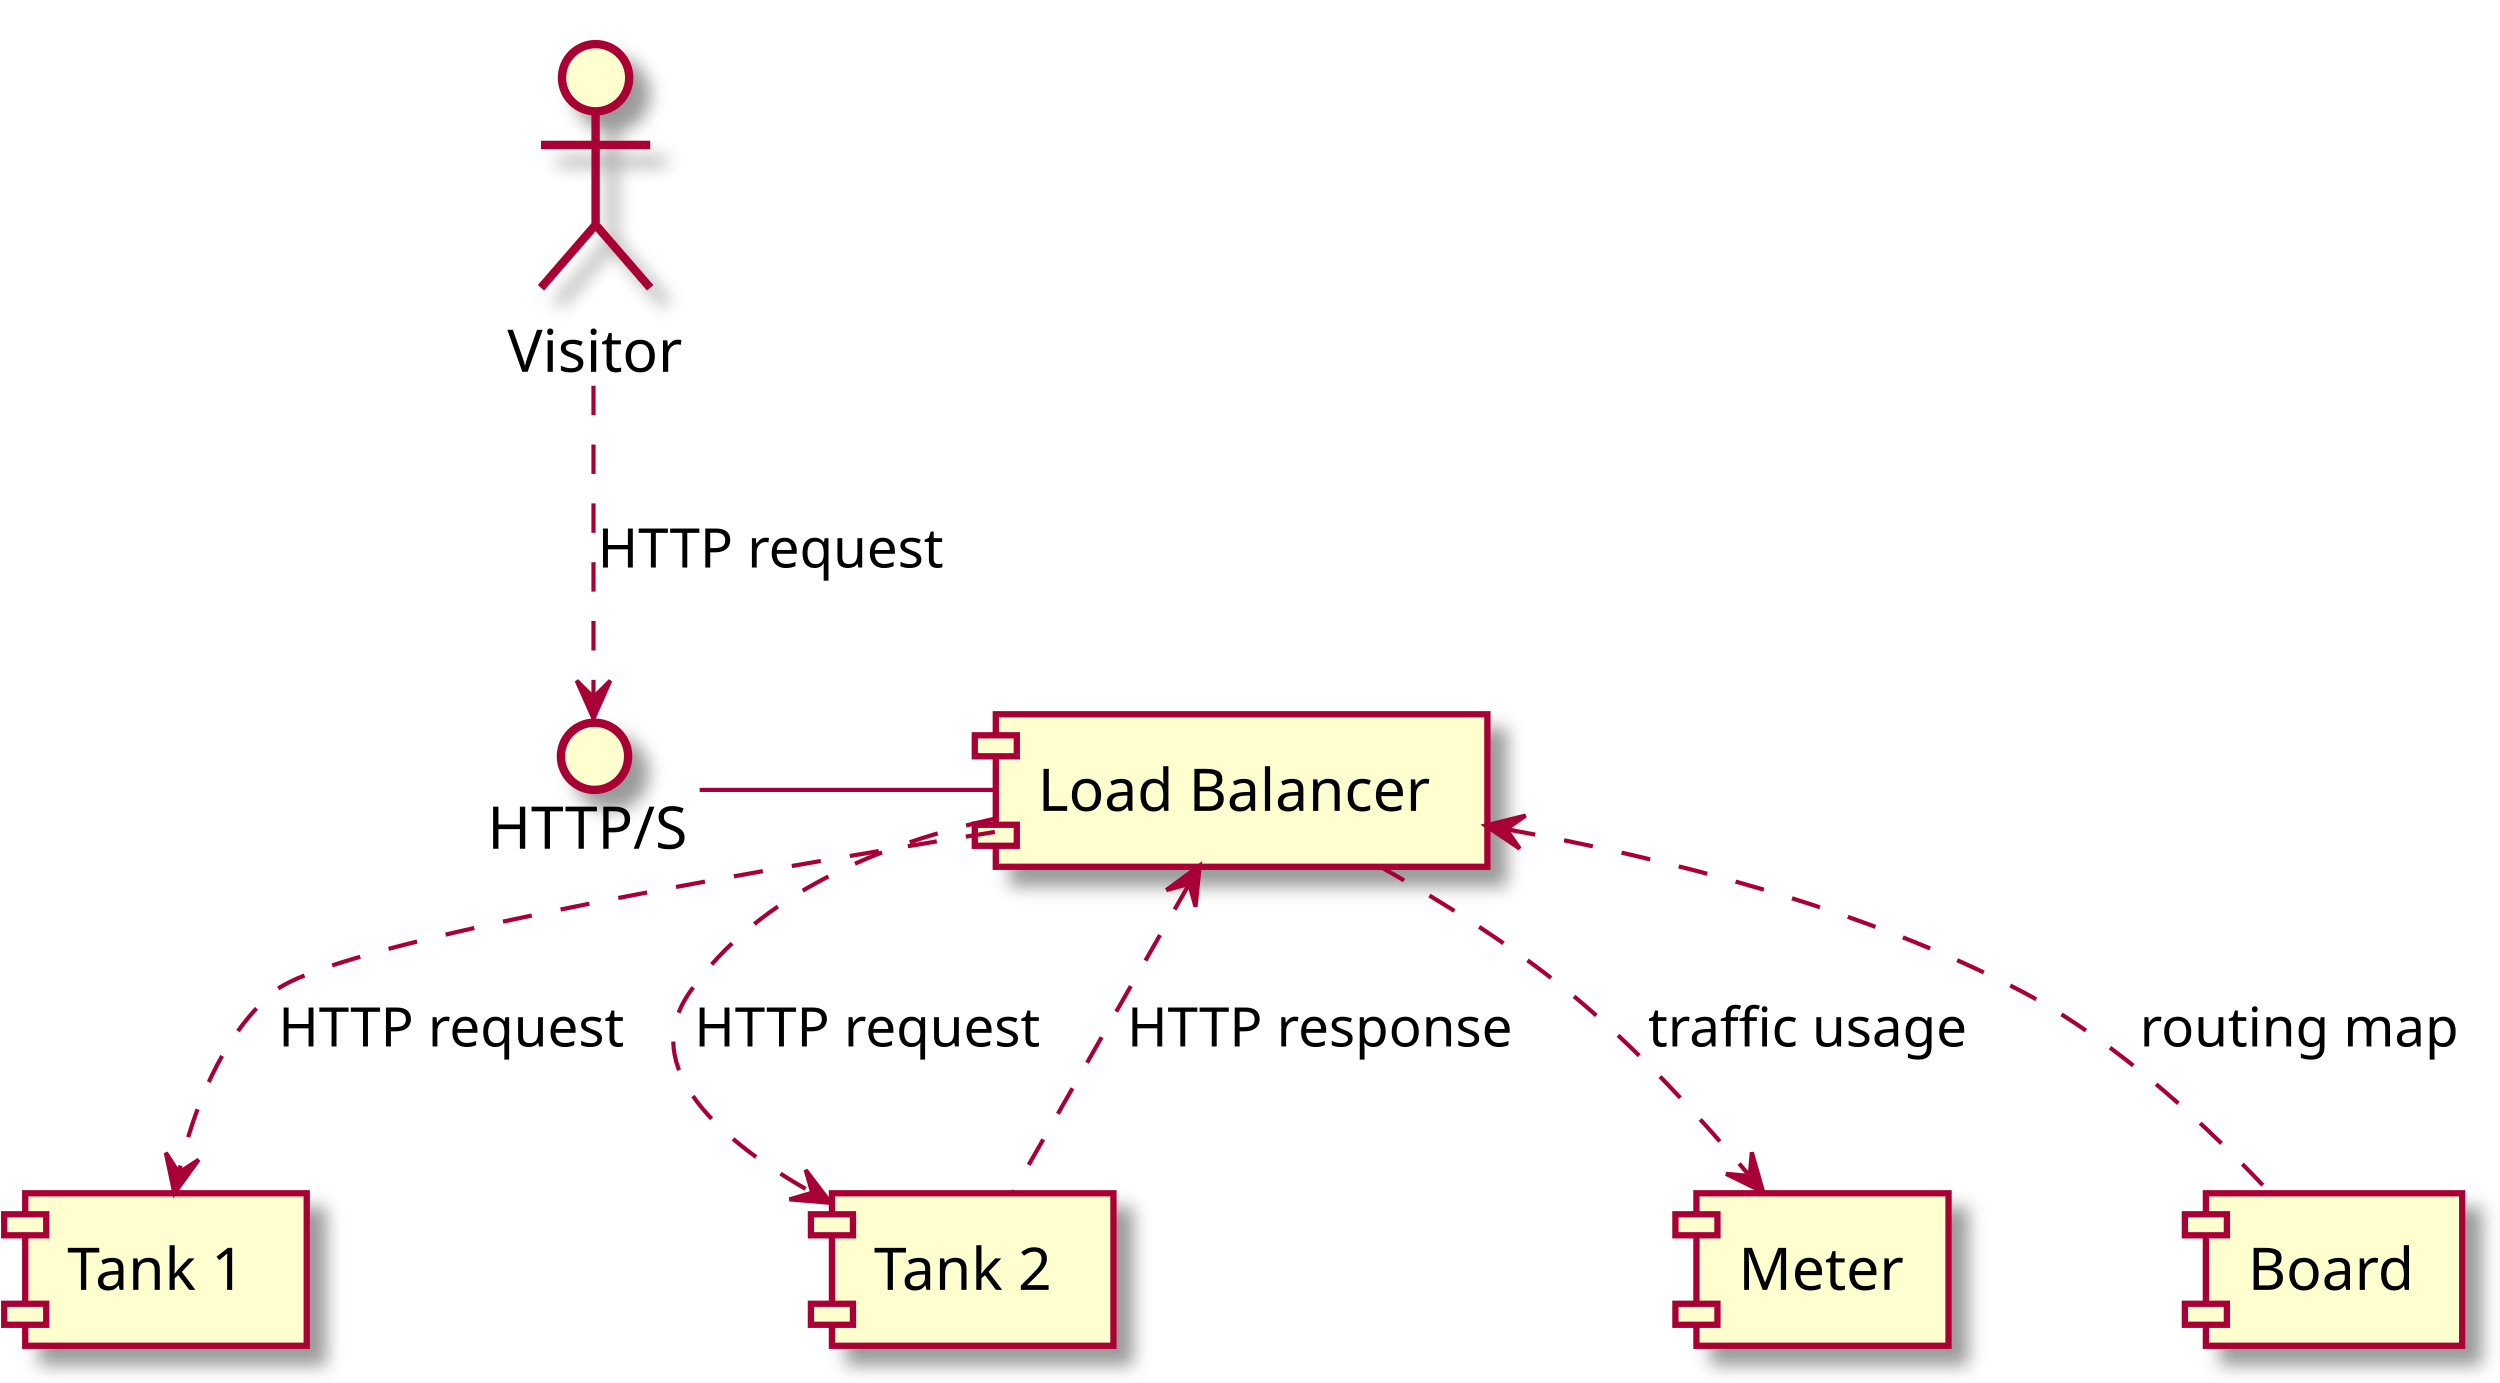
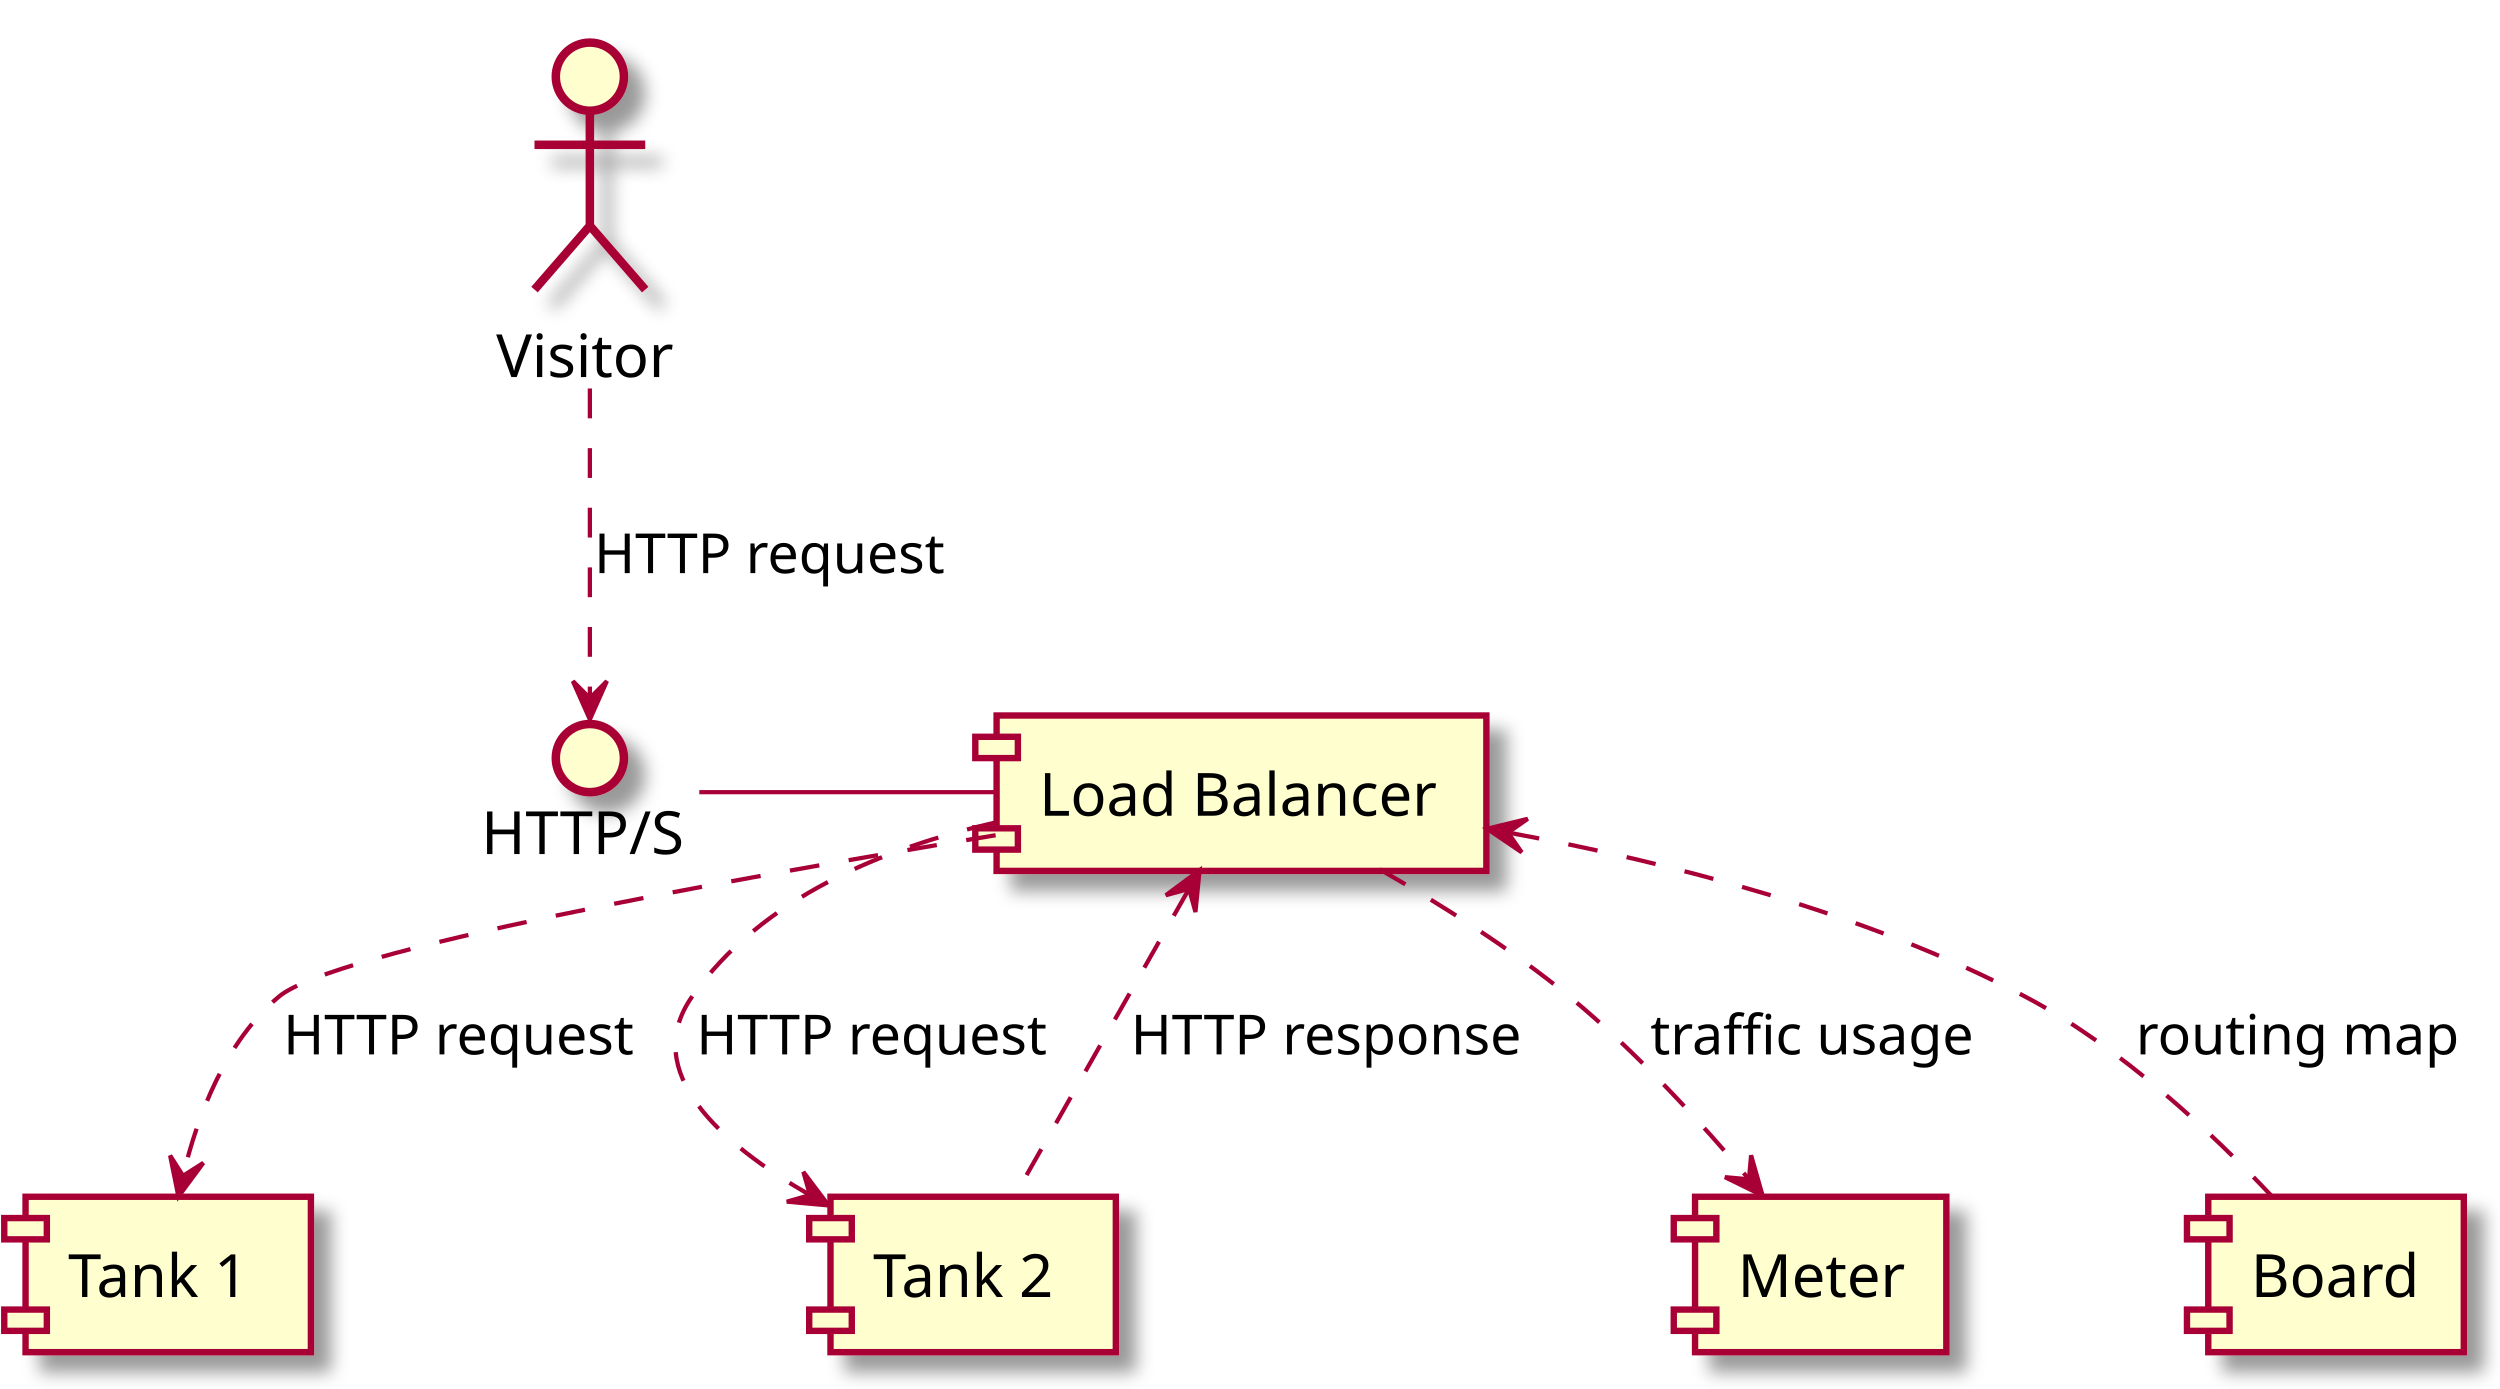
- <svg xmlns="http://www.w3.org/2000/svg" height="329pt" style="width:595px;height:329px;" version="1.1" viewBox="0 0 595 329" width="595pt">
+ <svg xmlns="http://www.w3.org/2000/svg" height="326pt" style="width:587px;height:326px;" version="1.1" viewBox="0 0 587 326" width="587pt">
  <defs>
    <filter height="300%" id="f1" width="300%" x="-1" y="-1">
      <feGaussianBlur result="blurOut" stdDeviation="2.0" />
      <feColorMatrix in="blurOut" result="blurOut2" type="matrix" values="0 0 0 0 0 0 0 0 0 0 0 0 0 0 0 0 0 0 .4 0" />
      <feOffset dx="4.0" dy="4.0" in="blurOut2" result="blurOut3" />
      <feBlend in="SourceGraphic" in2="blurOut3" mode="normal" />
    </filter>
  </defs>
  <g>
-     <ellipse cx="141.5" cy="180" fill="#FEFECE" filter="url(#f1)" rx="8" ry="8" style="stroke: #A80036; stroke-width: 2.0;" />
-     <text fill="#000000" font-family="sans-serif" font-size="14" lengthAdjust="spacingAndGlyphs" textLength="51" x="116" y="201.995">HTTP/S</text>
-     <rect fill="#FEFECE" filter="url(#f1)" height="36.297" style="stroke: #A80036; stroke-width: 1.5;" width="117" x="237" y="170" />
-     <rect fill="#FEFECE" height="5" style="stroke: #A80036; stroke-width: 1.5;" width="10" x="232" y="175" />
-     <rect fill="#FEFECE" height="5" style="stroke: #A80036; stroke-width: 1.5;" width="10" x="232" y="196.297" />
-     <text fill="#000000" font-family="sans-serif" font-size="14" lengthAdjust="spacingAndGlyphs" textLength="97" x="247" y="192.995">Load Balancer</text>
-     <ellipse cx="141.75" cy="18.5" fill="#FEFECE" filter="url(#f1)" rx="8" ry="8" style="stroke: #A80036; stroke-width: 2.0;" />
-     <path d="M141.75,26.5 L141.75,53.5 M128.75,34.5 L154.75,34.5 M141.75,53.5 L128.75,68.5 M141.75,53.5 L154.75,68.5 " fill="#FEFECE" filter="url(#f1)" style="stroke: #A80036; stroke-width: 2.0;" />
-     <text fill="#000000" font-family="sans-serif" font-size="14" lengthAdjust="spacingAndGlyphs" textLength="42" x="120.75" y="88.495">Visitor</text>
-     <rect fill="#FEFECE" filter="url(#f1)" height="36.297" style="stroke: #A80036; stroke-width: 1.5;" width="67" x="6" y="284" />
-     <rect fill="#FEFECE" height="5" style="stroke: #A80036; stroke-width: 1.5;" width="10" x="1" y="289" />
-     <rect fill="#FEFECE" height="5" style="stroke: #A80036; stroke-width: 1.5;" width="10" x="1" y="310.297" />
-     <text fill="#000000" font-family="sans-serif" font-size="14" lengthAdjust="spacingAndGlyphs" textLength="47" x="16" y="306.995">Tank 1</text>
-     <rect fill="#FEFECE" filter="url(#f1)" height="36.297" style="stroke: #A80036; stroke-width: 1.5;" width="67" x="198" y="284" />
-     <rect fill="#FEFECE" height="5" style="stroke: #A80036; stroke-width: 1.5;" width="10" x="193" y="289" />
-     <rect fill="#FEFECE" height="5" style="stroke: #A80036; stroke-width: 1.5;" width="10" x="193" y="310.297" />
-     <text fill="#000000" font-family="sans-serif" font-size="14" lengthAdjust="spacingAndGlyphs" textLength="47" x="208" y="306.995">Tank 2</text>
-     <rect fill="#FEFECE" filter="url(#f1)" height="36.297" style="stroke: #A80036; stroke-width: 1.5;" width="60" x="403.75" y="284" />
-     <rect fill="#FEFECE" height="5" style="stroke: #A80036; stroke-width: 1.5;" width="10" x="398.75" y="289" />
-     <rect fill="#FEFECE" height="5" style="stroke: #A80036; stroke-width: 1.5;" width="10" x="398.75" y="310.297" />
-     <text fill="#000000" font-family="sans-serif" font-size="14" lengthAdjust="spacingAndGlyphs" textLength="40" x="413.75" y="306.995">Meter</text>
-     <rect fill="#FEFECE" filter="url(#f1)" height="36.297" style="stroke: #A80036; stroke-width: 1.5;" width="61" x="525" y="284" />
-     <rect fill="#FEFECE" height="5" style="stroke: #A80036; stroke-width: 1.5;" width="10" x="520" y="289" />
-     <rect fill="#FEFECE" height="5" style="stroke: #A80036; stroke-width: 1.5;" width="10" x="520" y="310.297" />
-     <text fill="#000000" font-family="sans-serif" font-size="14" lengthAdjust="spacingAndGlyphs" textLength="41" x="535" y="306.995">Board</text>
-     <path d="M166.516,188 C189.983,188 213.45,188 236.917,188 " fill="none" style="stroke: #A80036; stroke-width: 1.0;" />
-     <path d="M141.25,91.804 C141.25,116.224 141.25,146.247 141.25,165.967 " fill="none" style="stroke: #A80036; stroke-width: 1.0; stroke-dasharray: 7.0,7.0;" />
-     <polygon fill="#A80036" points="141.25,170.995,145.25,161.995,141.25,165.995,137.25,161.995,141.25,170.995" style="stroke: #A80036; stroke-width: 1.0;" />
-     <text fill="#000000" font-family="sans-serif" font-size="13" lengthAdjust="spacingAndGlyphs" textLength="85" x="142.25" y="135.067">HTTP request</text>
-     <path d="M236.774,197.999 C173.052,208.264 78.367,225.042 65.25,236 C52.456,246.687 45.908,264.581 42.586,278.891 " fill="none" style="stroke: #A80036; stroke-width: 1.0; stroke-dasharray: 7.0,7.0;" />
-     <polygon fill="#A80036" points="41.502,283.981,47.289,276.011,42.544,279.091,39.464,274.345,41.502,283.981" style="stroke: #A80036; stroke-width: 1.0;" />
-     <text fill="#000000" font-family="sans-serif" font-size="13" lengthAdjust="spacingAndGlyphs" textLength="85" x="66.25" y="249.067">HTTP request</text>
-     <path d="M236.731,194.845 C210.019,200.775 180.727,212.583 164.25,236 C151.451,254.19 171.63,271.557 193.107,283.757 " fill="none" style="stroke: #A80036; stroke-width: 1.0; stroke-dasharray: 7.0,7.0;" />
-     <polygon fill="#A80036" points="197.698,286.28,191.738,278.439,193.316,283.871,187.884,285.45,197.698,286.28" style="stroke: #A80036; stroke-width: 1.0;" />
-     <text fill="#000000" font-family="sans-serif" font-size="13" lengthAdjust="spacingAndGlyphs" textLength="85" x="165.25" y="249.067">HTTP request</text>
-     <path d="M283.028,210.389 C270.832,231.731 252.331,264.108 241.062,283.829 " fill="none" style="stroke: #A80036; stroke-width: 1.0; stroke-dasharray: 7.0,7.0;" />
-     <polygon fill="#A80036" points="285.53,206.01,277.59,211.838,283.048,210.351,284.535,215.809,285.53,206.01" style="stroke: #A80036; stroke-width: 1.0;" />
-     <text fill="#000000" font-family="sans-serif" font-size="13" lengthAdjust="spacingAndGlyphs" textLength="95" x="268.25" y="249.067">HTTP response</text>
-     <path d="M328.111,206.047 C342.581,214.233 359.402,224.713 373.25,236 C389.217,249.013 404.923,266.233 416.258,279.679 " fill="none" style="stroke: #A80036; stroke-width: 1.0; stroke-dasharray: 7.0,7.0;" />
-     <polygon fill="#A80036" points="419.631,283.722,416.938,274.249,416.428,279.883,410.794,279.373,419.631,283.722" style="stroke: #A80036; stroke-width: 1.0;" />
-     <text fill="#000000" font-family="sans-serif" font-size="13" lengthAdjust="spacingAndGlyphs" textLength="79" x="392.25" y="249.067">traffic usage</text>
-     <path d="M358.497,197.354 C395.796,204.101 443.022,215.897 481.25,236 C504.406,248.177 526.316,269.016 540.197,283.814 " fill="none" style="stroke: #A80036; stroke-width: 1.0; stroke-dasharray: 7.0,7.0;" />
-     <polygon fill="#A80036" points="353.535,196.475,361.7,201.982,358.459,197.346,363.094,194.105,353.535,196.475" style="stroke: #A80036; stroke-width: 1.0;" />
-     <text fill="#000000" font-family="sans-serif" font-size="13" lengthAdjust="spacingAndGlyphs" textLength="78" x="509.25" y="249.067">routing map</text>
+     <ellipse cx="138.5" cy="178" fill="#FEFECE" filter="url(#f1)" rx="8" ry="8" style="stroke: #A80036; stroke-width: 2.0;" />
+     <text fill="#000000" font-family="sans-serif" font-size="14" lengthAdjust="spacingAndGlyphs" textLength="51" x="113" y="200.535">HTTP/S</text>
+     <rect fill="#FEFECE" filter="url(#f1)" height="36.488" style="stroke: #A80036; stroke-width: 1.5;" width="115" x="234" y="168" />
+     <rect fill="#FEFECE" height="5" style="stroke: #A80036; stroke-width: 1.5;" width="10" x="229" y="173" />
+     <rect fill="#FEFECE" height="5" style="stroke: #A80036; stroke-width: 1.5;" width="10" x="229" y="194.488" />
+     <text fill="#000000" font-family="sans-serif" font-size="14" lengthAdjust="spacingAndGlyphs" textLength="95" x="244" y="191.535">Load Balancer</text>
+     <ellipse cx="138.5" cy="18" fill="#FEFECE" filter="url(#f1)" rx="8" ry="8" style="stroke: #A80036; stroke-width: 2.0;" />
+     <path d="M138.5,26 L138.5,53 M125.5,34 L151.5,34 M138.5,53 L125.5,68 M138.5,53 L151.5,68 " fill="#FEFECE" filter="url(#f1)" style="stroke: #A80036; stroke-width: 2.0;" />
+     <text fill="#000000" font-family="sans-serif" font-size="14" lengthAdjust="spacingAndGlyphs" textLength="44" x="116.5" y="88.535">Visitor</text>
+     <rect fill="#FEFECE" filter="url(#f1)" height="36.488" style="stroke: #A80036; stroke-width: 1.5;" width="67" x="6" y="281" />
+     <rect fill="#FEFECE" height="5" style="stroke: #A80036; stroke-width: 1.5;" width="10" x="1" y="286" />
+     <rect fill="#FEFECE" height="5" style="stroke: #A80036; stroke-width: 1.5;" width="10" x="1" y="307.488" />
+     <text fill="#000000" font-family="sans-serif" font-size="14" lengthAdjust="spacingAndGlyphs" textLength="47" x="16" y="304.535">Tank 1</text>
+     <rect fill="#FEFECE" filter="url(#f1)" height="36.488" style="stroke: #A80036; stroke-width: 1.5;" width="67" x="195" y="281" />
+     <rect fill="#FEFECE" height="5" style="stroke: #A80036; stroke-width: 1.5;" width="10" x="190" y="286" />
+     <rect fill="#FEFECE" height="5" style="stroke: #A80036; stroke-width: 1.5;" width="10" x="190" y="307.488" />
+     <text fill="#000000" font-family="sans-serif" font-size="14" lengthAdjust="spacingAndGlyphs" textLength="47" x="205" y="304.535">Tank 2</text>
+     <rect fill="#FEFECE" filter="url(#f1)" height="36.488" style="stroke: #A80036; stroke-width: 1.5;" width="59" x="398" y="281" />
+     <rect fill="#FEFECE" height="5" style="stroke: #A80036; stroke-width: 1.5;" width="10" x="393" y="286" />
+     <rect fill="#FEFECE" height="5" style="stroke: #A80036; stroke-width: 1.5;" width="10" x="393" y="307.488" />
+     <text fill="#000000" font-family="sans-serif" font-size="14" lengthAdjust="spacingAndGlyphs" textLength="39" x="408" y="304.535">Meter</text>
+     <rect fill="#FEFECE" filter="url(#f1)" height="36.488" style="stroke: #A80036; stroke-width: 1.5;" width="60" x="518.5" y="281" />
+     <rect fill="#FEFECE" height="5" style="stroke: #A80036; stroke-width: 1.5;" width="10" x="513.5" y="286" />
+     <rect fill="#FEFECE" height="5" style="stroke: #A80036; stroke-width: 1.5;" width="10" x="513.5" y="307.488" />
+     <text fill="#000000" font-family="sans-serif" font-size="14" lengthAdjust="spacingAndGlyphs" textLength="40" x="528.5" y="304.535">Board</text>
+     <path d="M164.199,186 C187.405,186 210.611,186 233.817,186 " fill="none" style="stroke: #A80036; stroke-width: 1.0;" />
+     <path d="M138.5,91.219 C138.5,115.107 138.5,144.313 138.5,163.722 " fill="none" style="stroke: #A80036; stroke-width: 1.0; stroke-dasharray: 7.0,7.0;" />
+     <polygon fill="#A80036" points="138.5,168.923,142.5,159.923,138.5,163.923,134.5,159.923,138.5,168.923" style="stroke: #A80036; stroke-width: 1.0;" />
+     <text fill="#000000" font-family="sans-serif" font-size="13" lengthAdjust="spacingAndGlyphs" textLength="84" x="139.5" y="134.568">HTTP request</text>
+     <path d="M233.768,196.114 C171.163,206.449 78.389,223.254 65.5,234 C52.948,244.465 46.392,261.923 43.005,275.963 " fill="none" style="stroke: #A80036; stroke-width: 1.0; stroke-dasharray: 7.0,7.0;" />
+     <polygon fill="#A80036" points="41.895,280.962,47.751,273.043,42.979,276.081,39.941,271.309,41.895,280.962" style="stroke: #A80036; stroke-width: 1.0;" />
+     <text fill="#000000" font-family="sans-serif" font-size="13" lengthAdjust="spacingAndGlyphs" textLength="84" x="66.5" y="247.568">HTTP request</text>
+     <path d="M233.851,193.085 C207.54,199.072 178.697,210.86 162.5,234 C150.11,251.701 169.279,268.577 190.094,280.552 " fill="none" style="stroke: #A80036; stroke-width: 1.0; stroke-dasharray: 7.0,7.0;" />
+     <polygon fill="#A80036" points="194.55,283.031,188.631,275.16,190.181,280.6,184.741,282.15,194.55,283.031" style="stroke: #A80036; stroke-width: 1.0;" />
+     <text fill="#000000" font-family="sans-serif" font-size="13" lengthAdjust="spacingAndGlyphs" textLength="84" x="163.5" y="247.568">HTTP request</text>
+     <path d="M279.048,208.939 C267.084,230.019 249.249,261.442 238.275,280.778 " fill="none" style="stroke: #A80036; stroke-width: 1.0; stroke-dasharray: 7.0,7.0;" />
+     <polygon fill="#A80036" points="281.656,204.344,273.734,210.196,279.188,208.692,280.692,214.145,281.656,204.344" style="stroke: #A80036; stroke-width: 1.0;" />
+     <text fill="#000000" font-family="sans-serif" font-size="13" lengthAdjust="spacingAndGlyphs" textLength="94" x="265.5" y="247.568">HTTP response</text>
+     <path d="M323.929,204.105 C338.211,212.303 354.817,222.775 368.5,234 C384.065,246.769 399.408,263.579 410.544,276.767 " fill="none" style="stroke: #A80036; stroke-width: 1.0; stroke-dasharray: 7.0,7.0;" />
+     <polygon fill="#A80036" points="413.861,280.736,411.158,271.265,410.654,276.899,405.02,276.396,413.861,280.736" style="stroke: #A80036; stroke-width: 1.0;" />
+     <text fill="#000000" font-family="sans-serif" font-size="13" lengthAdjust="spacingAndGlyphs" textLength="79" x="387.5" y="247.568">traffic usage</text>
+     <path d="M354.513,195.563 C391.338,202.367 437.829,214.151 475.5,234 C498.165,245.942 519.651,266.266 533.367,280.808 " fill="none" style="stroke: #A80036; stroke-width: 1.0; stroke-dasharray: 7.0,7.0;" />
+     <polygon fill="#A80036" points="349.153,194.595,357.299,200.131,354.073,195.484,358.721,192.258,349.153,194.595" style="stroke: #A80036; stroke-width: 1.0;" />
+     <text fill="#000000" font-family="sans-serif" font-size="13" lengthAdjust="spacingAndGlyphs" textLength="77" x="501.5" y="247.568">routing map</text>
  </g>
</svg>
